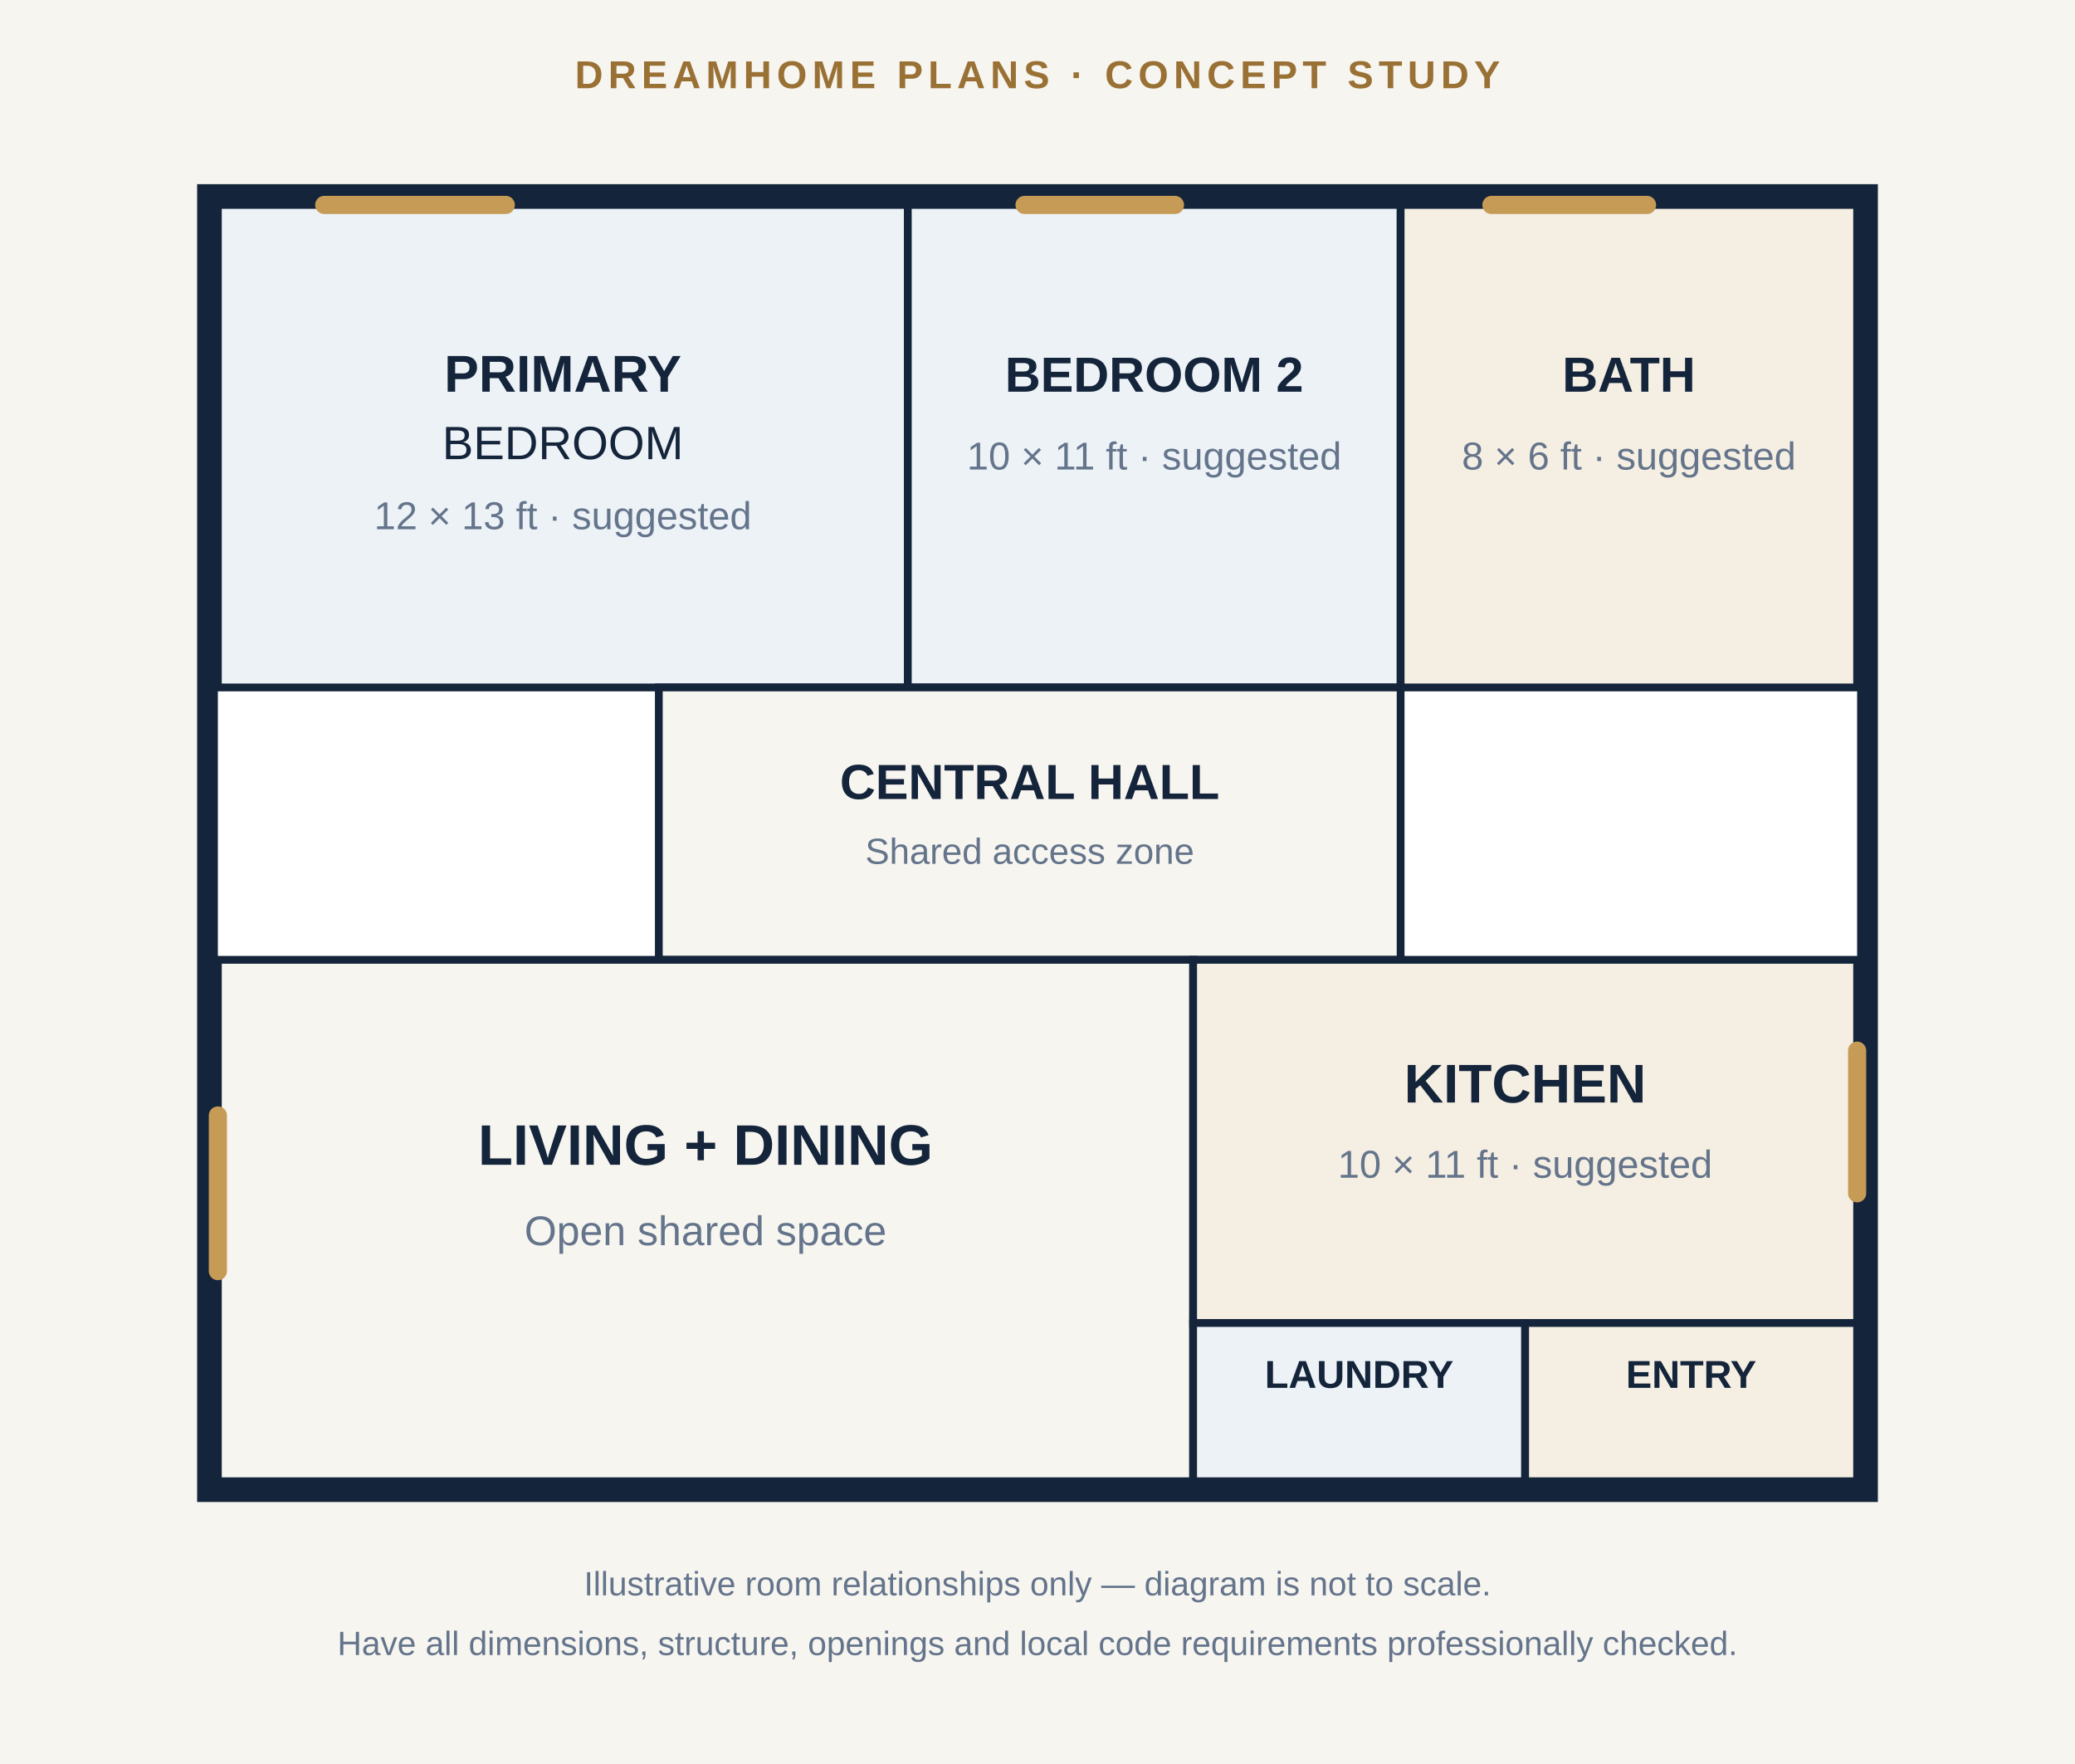
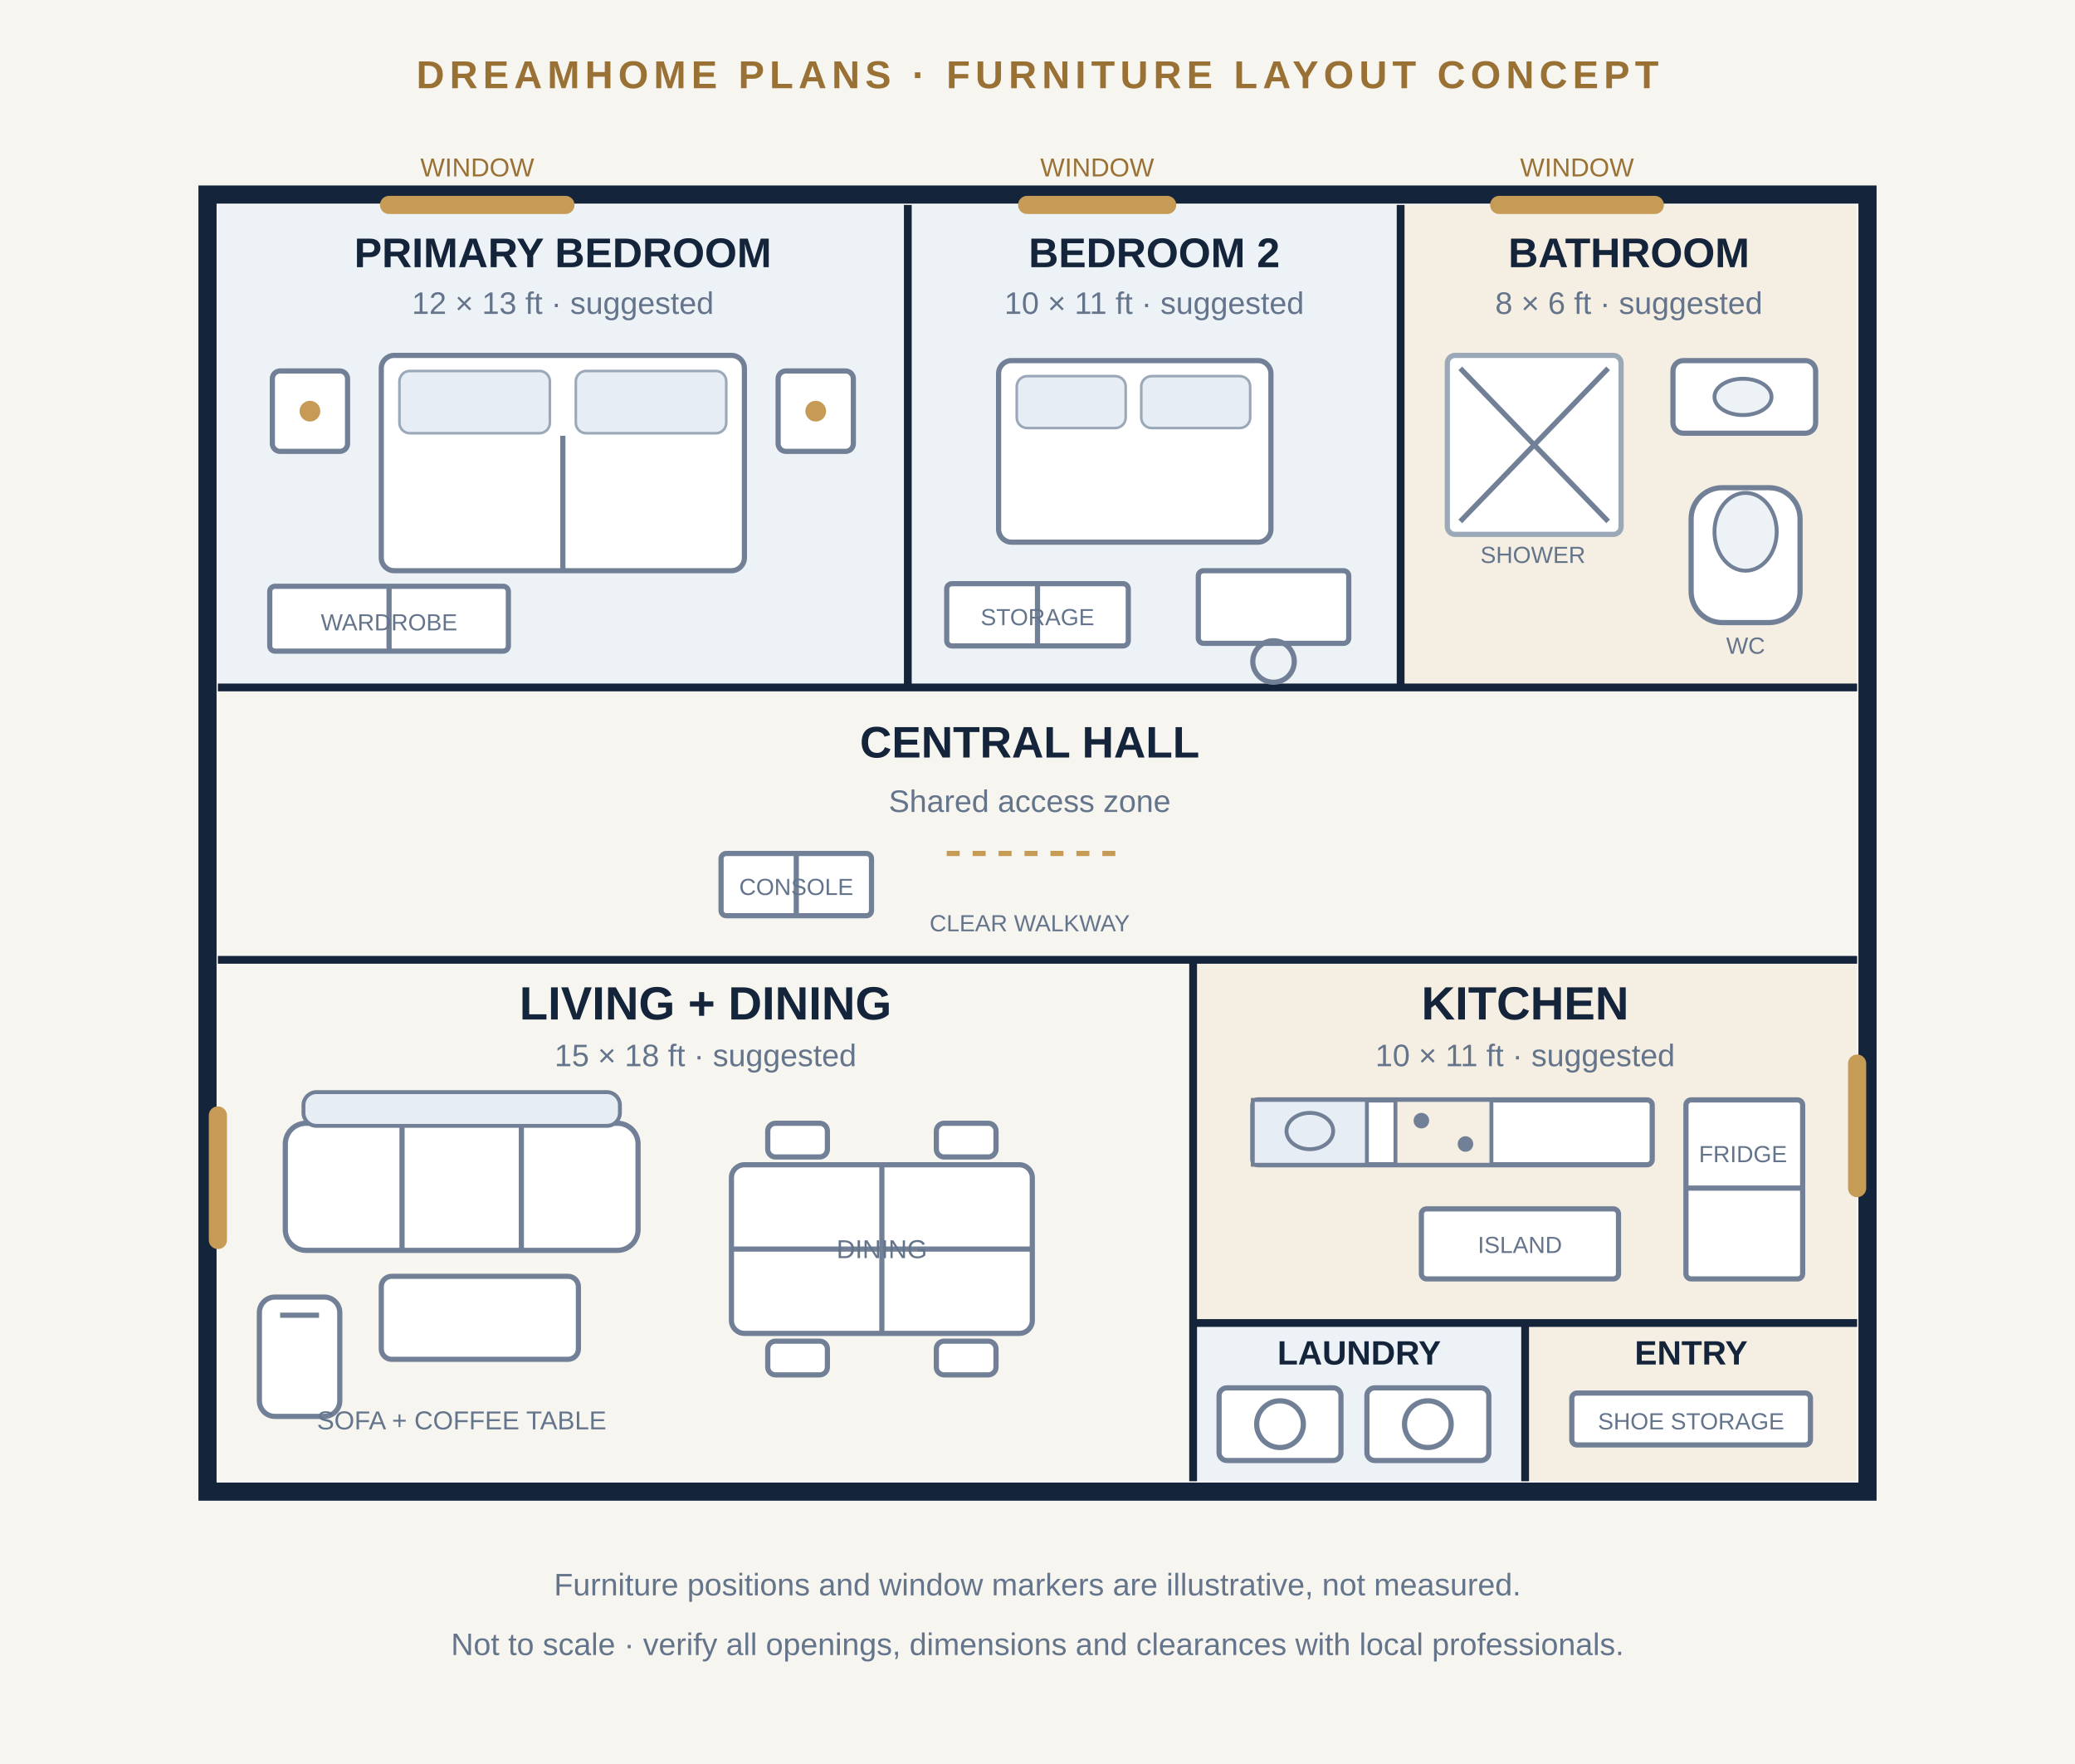
<svg xmlns="http://www.w3.org/2000/svg" viewBox="0 0 800 680" role="img" aria-labelledby="title desc">
+   <defs>
+     <style>
+       .wall{stroke:#14243a;stroke-width:7;fill:none;stroke-linejoin:miter}
+       .partition{stroke:#14243a;stroke-width:3;fill:none}
+       .room-label{font-family:Arial,sans-serif;fill:#14243a;text-anchor:middle}
+       .small{font-family:Arial,sans-serif;fill:#64748b;text-anchor:middle}
+       .furniture{fill:#fff;stroke:#718096;stroke-width:2}
+       .detail{fill:none;stroke:#718096;stroke-width:2}
+       .gold{stroke:#c59b55;stroke-width:7;stroke-linecap:round;fill:none}
+     </style>
+   </defs>
  <rect width="800" height="680" fill="#f7f5f0" />
-   <text x="400" y="34" text-anchor="middle" font-family="Arial,sans-serif" font-size="15" font-weight="700" letter-spacing="2" fill="#9a7135">DREAMHOME PLANS · CONCEPT STUDY</text>
-   <rect x="80" y="75" width="640" height="500" fill="#ffffff" stroke="#14243a" stroke-width="8" />
-   <rect x="84" y="79" width="266" height="186" fill="#edf2f7" stroke="#14243a" stroke-width="3" />
-   <rect x="350" y="79" width="190" height="186" fill="#edf2f7" stroke="#14243a" stroke-width="3" />
-   <rect x="540" y="79" width="176" height="186" fill="#f5eee2" stroke="#14243a" stroke-width="3" />
-   <rect x="254" y="265" width="286" height="105" fill="#f7f5f0" stroke="#14243a" stroke-width="3" />
-   <rect x="84" y="370" width="376" height="201" fill="#f7f5f0" stroke="#14243a" stroke-width="3" />
-   <rect x="460" y="370" width="256" height="140" fill="#f5eee2" stroke="#14243a" stroke-width="3" />
-   <rect x="460" y="510" width="128" height="61" fill="#edf2f7" stroke="#14243a" stroke-width="3" />
-   <rect x="588" y="510" width="128" height="61" fill="#f5eee2" stroke="#14243a" stroke-width="3" />
-   <g font-family="Arial,sans-serif" fill="#14243a" text-anchor="middle">
-     <text x="217" y="151" font-size="20" font-weight="700">PRIMARY</text>
-     <text x="217" y="177" font-size="18">BEDROOM</text>
-     <text x="217" y="204" font-size="15" fill="#64748b">12 × 13 ft · suggested</text>
-     <text x="445" y="151" font-size="19" font-weight="700">BEDROOM 2</text>
-     <text x="445" y="181" font-size="15" fill="#64748b">10 × 11 ft · suggested</text>
-     <text x="628" y="151" font-size="19" font-weight="700">BATH</text>
-     <text x="628" y="181" font-size="15" fill="#64748b">8 × 6 ft · suggested</text>
-     <text x="397" y="308" font-size="19" font-weight="700">CENTRAL HALL</text>
-     <text x="397" y="333" font-size="14" fill="#64748b">Shared access zone</text>
-     <text x="272" y="449" font-size="22" font-weight="700">LIVING + DINING</text>
-     <text x="272" y="480" font-size="16" fill="#64748b">Open shared space</text>
-     <text x="588" y="425" font-size="21" font-weight="700">KITCHEN</text>
-     <text x="588" y="454" font-size="15" fill="#64748b">10 × 11 ft · suggested</text>
-     <text x="524" y="535" font-size="15" font-weight="700">LAUNDRY</text>
-     <text x="652" y="535" font-size="15" font-weight="700">ENTRY</text>
+   <text x="400" y="34" text-anchor="middle" font-family="Arial,sans-serif" font-size="15" font-weight="700" letter-spacing="2" fill="#9a7135">DREAMHOME PLANS · FURNITURE LAYOUT CONCEPT</text>
+   <rect x="80" y="75" width="640" height="500" fill="#fff" />
+   <rect x="84" y="79" width="266" height="186" fill="#edf2f7" />
+   <rect x="350" y="79" width="190" height="186" fill="#edf2f7" />
+   <rect x="540" y="79" width="176" height="186" fill="#f5eee2" />
+   <rect x="84" y="265" width="632" height="105" fill="#f7f5f0" />
+   <rect x="84" y="370" width="376" height="201" fill="#f7f5f0" />
+   <rect x="460" y="370" width="256" height="140" fill="#f5eee2" />
+   <rect x="460" y="510" width="128" height="61" fill="#edf2f7" />
+   <rect x="588" y="510" width="128" height="61" fill="#f5eee2" />
+   <rect x="80" y="75" width="640" height="500" class="wall" />
+   <path d="M350 79V265 M540 79V265 M84 265H716 M84 370H716 M460 370V571 M460 510H716 M588 510V571" class="partition" />
+   <text x="217" y="103" class="room-label" font-size="16" font-weight="700">PRIMARY BEDROOM</text>
+   <text x="217" y="121" class="small" font-size="12">12 × 13 ft · suggested</text>
+   <rect x="147" y="137" width="140" height="83" rx="5" class="furniture" />
+   <rect x="154" y="143" width="58" height="24" rx="4" fill="#e7edf4" stroke="#9aa8b8" />
+   <rect x="222" y="143" width="58" height="24" rx="4" fill="#e7edf4" stroke="#9aa8b8" />
+   <path d="M217 168V220" class="detail" />
+   <rect x="105" y="143" width="29" height="31" rx="3" class="furniture" />
+   <circle cx="119.5" cy="158.5" r="4" fill="#c59b55" />
+   <rect x="300" y="143" width="29" height="31" rx="3" class="furniture" />
+   <circle cx="314.5" cy="158.5" r="4" fill="#c59b55" />
+   <rect x="104" y="226" width="92" height="25" rx="2" class="furniture" />
+   <path d="M150 226V251" class="detail" />
+   <text x="150" y="243" class="small" font-size="9">WARDROBE</text>
+   <text x="445" y="103" class="room-label" font-size="16" font-weight="700">BEDROOM 2</text>
+   <text x="445" y="121" class="small" font-size="12">10 × 11 ft · suggested</text>
+   <rect x="385" y="139" width="105" height="70" rx="5" class="furniture" />
+   <rect x="392" y="145" width="42" height="20" rx="4" fill="#e7edf4" stroke="#9aa8b8" />
+   <rect x="440" y="145" width="42" height="20" rx="4" fill="#e7edf4" stroke="#9aa8b8" />
+   <rect x="365" y="225" width="70" height="24" rx="2" class="furniture" />
+   <path d="M400 225V249" class="detail" />
+   <text x="400" y="241" class="small" font-size="9">STORAGE</text>
+   <rect x="462" y="220" width="58" height="28" rx="2" class="furniture" />
+   <circle cx="491" cy="255" r="8" class="detail" />
+   <text x="628" y="103" class="room-label" font-size="16" font-weight="700">BATHROOM</text>
+   <text x="628" y="121" class="small" font-size="12">8 × 6 ft · suggested</text>
+   <rect x="558" y="137" width="67" height="69" rx="3" fill="#fff" stroke="#9aa8b8" stroke-width="2" />
+   <path d="M563 142L620 201 M620 142L563 201" class="detail" />
+   <text x="591" y="217" class="small" font-size="9">SHOWER</text>
+   <rect x="645" y="139" width="55" height="28" rx="4" class="furniture" />
+   <ellipse cx="672" cy="153" rx="11" ry="7" fill="#edf2f7" stroke="#718096" stroke-width="1.5" />
+   <rect x="652" y="188" width="42" height="52" rx="12" class="furniture" />
+   <ellipse cx="673" cy="205" rx="12" ry="15" fill="#edf2f7" stroke="#718096" stroke-width="1.5" />
+   <text x="673" y="252" class="small" font-size="9">WC</text>
+   <text x="397" y="292" class="room-label" font-size="17" font-weight="700">CENTRAL HALL</text>
+   <text x="397" y="313" class="small" font-size="12">Shared access zone</text>
+   <rect x="278" y="329" width="58" height="24" rx="2" class="furniture" />
+   <path d="M307 329V353" class="detail" />
+   <text x="307" y="345" class="small" font-size="9">CONSOLE</text>
+   <path d="M365 329H430" stroke="#c59b55" stroke-width="2" stroke-dasharray="5 5" fill="none" />
+   <text x="397" y="359" class="small" font-size="9">CLEAR WALKWAY</text>
+   <text x="272" y="393" class="room-label" font-size="18" font-weight="700">LIVING + DINING</text>
+   <text x="272" y="411" class="small" font-size="12">15 × 18 ft · suggested</text>
+   <rect x="110" y="433" width="136" height="49" rx="8" class="furniture" />
+   <path d="M155 433V482 M201 433V482" class="detail" />
+   <rect x="117" y="421" width="122" height="13" rx="5" fill="#e7edf4" stroke="#718096" stroke-width="1.5" />
+   <rect x="147" y="492" width="76" height="32" rx="4" class="furniture" />
+   <rect x="100" y="500" width="31" height="46" rx="6" class="furniture" />
+   <path d="M108 507H123" class="detail" />
+   <rect x="282" y="449" width="116" height="65" rx="5" class="furniture" />
+   <path d="M340 449V514 M282 481.5H398" class="detail" />
+   <rect x="296" y="433" width="23" height="13" rx="3" class="furniture" />
+   <rect x="361" y="433" width="23" height="13" rx="3" class="furniture" />
+   <rect x="296" y="517" width="23" height="13" rx="3" class="furniture" />
+   <rect x="361" y="517" width="23" height="13" rx="3" class="furniture" />
+   <text x="340" y="485" class="small" font-size="10">DINING</text>
+   <text x="178" y="551" class="small" font-size="10">SOFA + COFFEE TABLE</text>
+   <text x="588" y="393" class="room-label" font-size="18" font-weight="700">KITCHEN</text>
+   <text x="588" y="411" class="small" font-size="12">10 × 11 ft · suggested</text>
+   <rect x="483" y="424" width="154" height="25" rx="2" class="furniture" />
+   <rect x="483" y="424" width="44" height="25" fill="#e7edf4" stroke="#718096" stroke-width="1.5" />
+   <ellipse cx="505" cy="436" rx="9" ry="7" fill="none" stroke="#718096" stroke-width="1.5" />
+   <rect x="538" y="424" width="37" height="25" fill="#f5eee2" stroke="#718096" stroke-width="1.5" />
+   <circle cx="548" cy="432" r="3" fill="#718096" />
+   <circle cx="565" cy="441" r="3" fill="#718096" />
+   <rect x="650" y="424" width="45" height="69" rx="2" class="furniture" />
+   <path d="M650 458H695" class="detail" />
+   <text x="672" y="448" class="small" font-size="9">FRIDGE</text>
+   <rect x="548" y="466" width="76" height="27" rx="2" class="furniture" />
+   <text x="586" y="483" class="small" font-size="9">ISLAND</text>
+   <text x="524" y="526" class="room-label" font-size="13" font-weight="700">LAUNDRY</text>
+   <rect x="470" y="535" width="47" height="28" rx="3" class="furniture" />
+   <circle cx="493.5" cy="549" r="9" class="detail" />
+   <rect x="527" y="535" width="47" height="28" rx="3" class="furniture" />
+   <circle cx="550.5" cy="549" r="9" class="detail" />
+   <text x="652" y="526" class="room-label" font-size="13" font-weight="700">ENTRY</text>
+   <rect x="606" y="537" width="92" height="20" rx="2" class="furniture" />
+   <text x="652" y="551" class="small" font-size="9">SHOE STORAGE</text>
+   <path d="M150 79H218 M396 79H450 M578 79H638 M84 430V478 M716 410V458" class="gold" />
+   <g font-family="Arial,sans-serif" font-size="10" fill="#9a7135">
+     <text x="184" y="68" text-anchor="middle">WINDOW</text>
+     <text x="423" y="68" text-anchor="middle">WINDOW</text>
+     <text x="608" y="68" text-anchor="middle">WINDOW</text>
  </g>
-   <g stroke="#c59b55" stroke-width="7" stroke-linecap="round">
-     <path d="M125 79h70 M395 79h58 M575 79h60" />
-     <path d="M84 430v60 M716 405v55" />
-   </g>
-   <g fill="#64748b" font-family="Arial,sans-serif" font-size="13">
-     <text x="400" y="615" text-anchor="middle">Illustrative room relationships only — diagram is not to scale.</text>
-     <text x="400" y="638" text-anchor="middle">Have all dimensions, structure, openings and local code requirements professionally checked.</text>
+   <g fill="#64748b" font-family="Arial,sans-serif" font-size="12">
+     <text x="400" y="615" text-anchor="middle">Furniture positions and window markers are illustrative, not measured.</text>
+     <text x="400" y="638" text-anchor="middle">Not to scale · verify all openings, dimensions and clearances with local professionals.</text>
  </g>
</svg>
